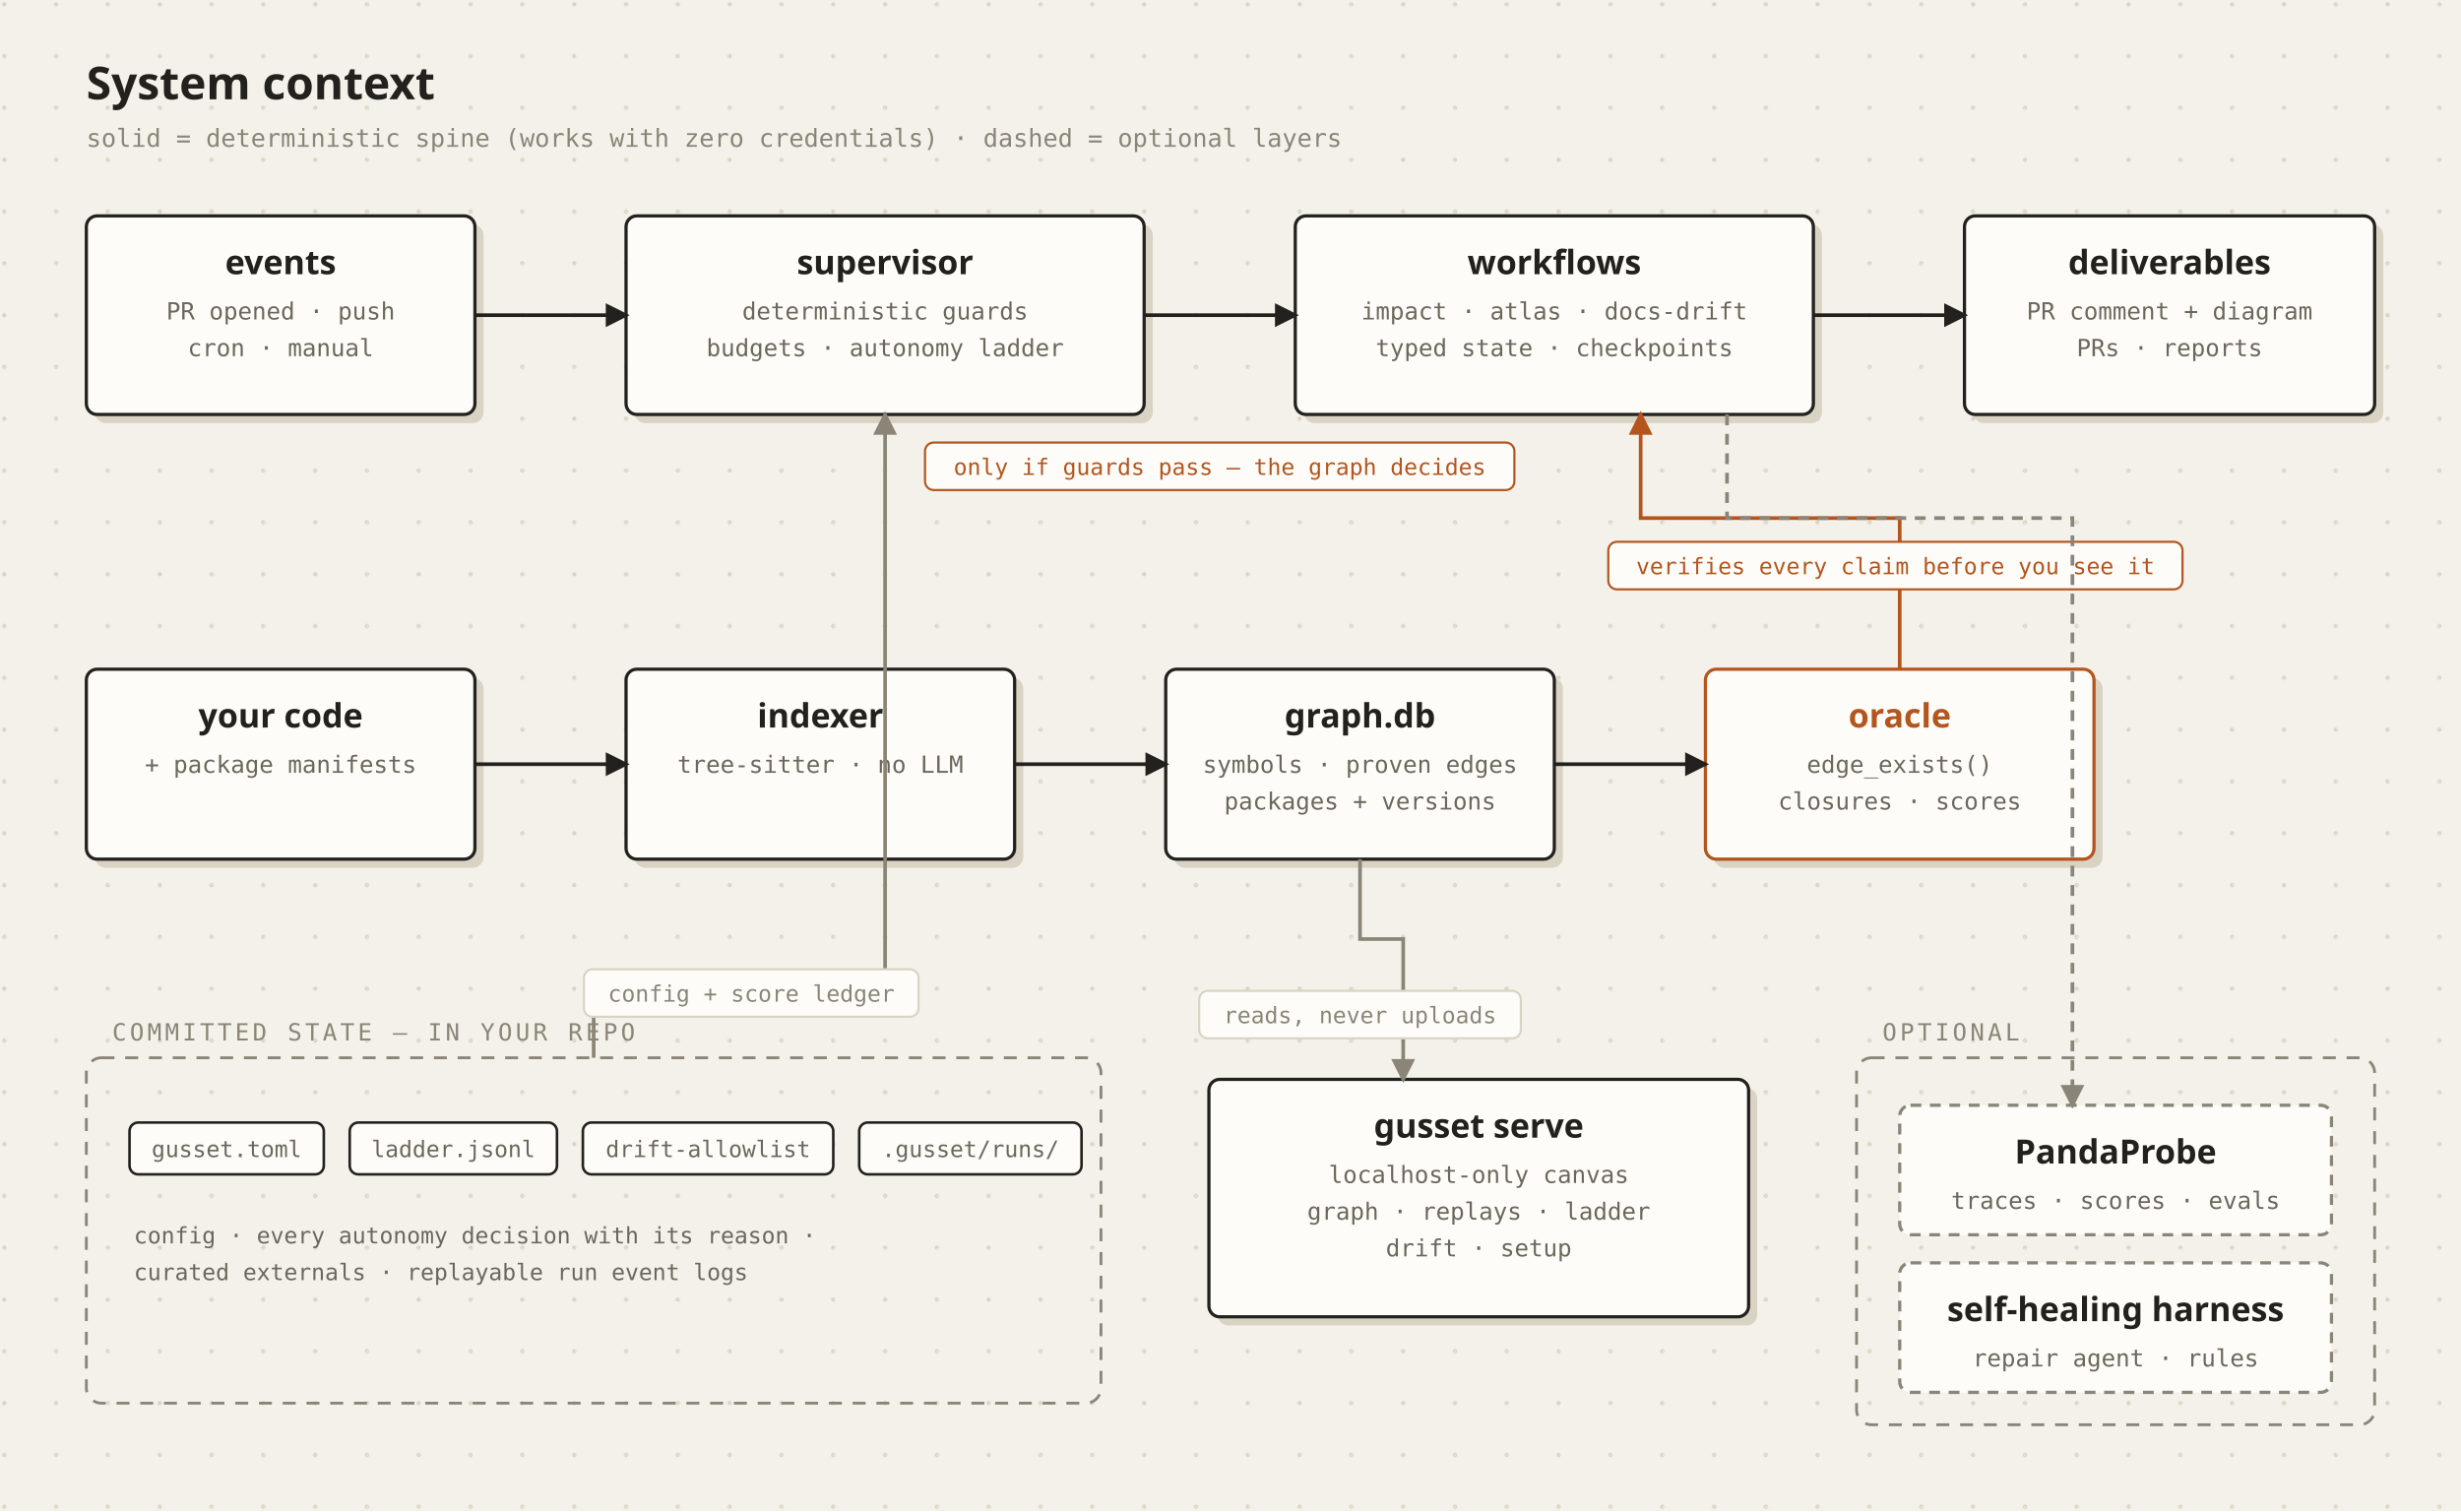
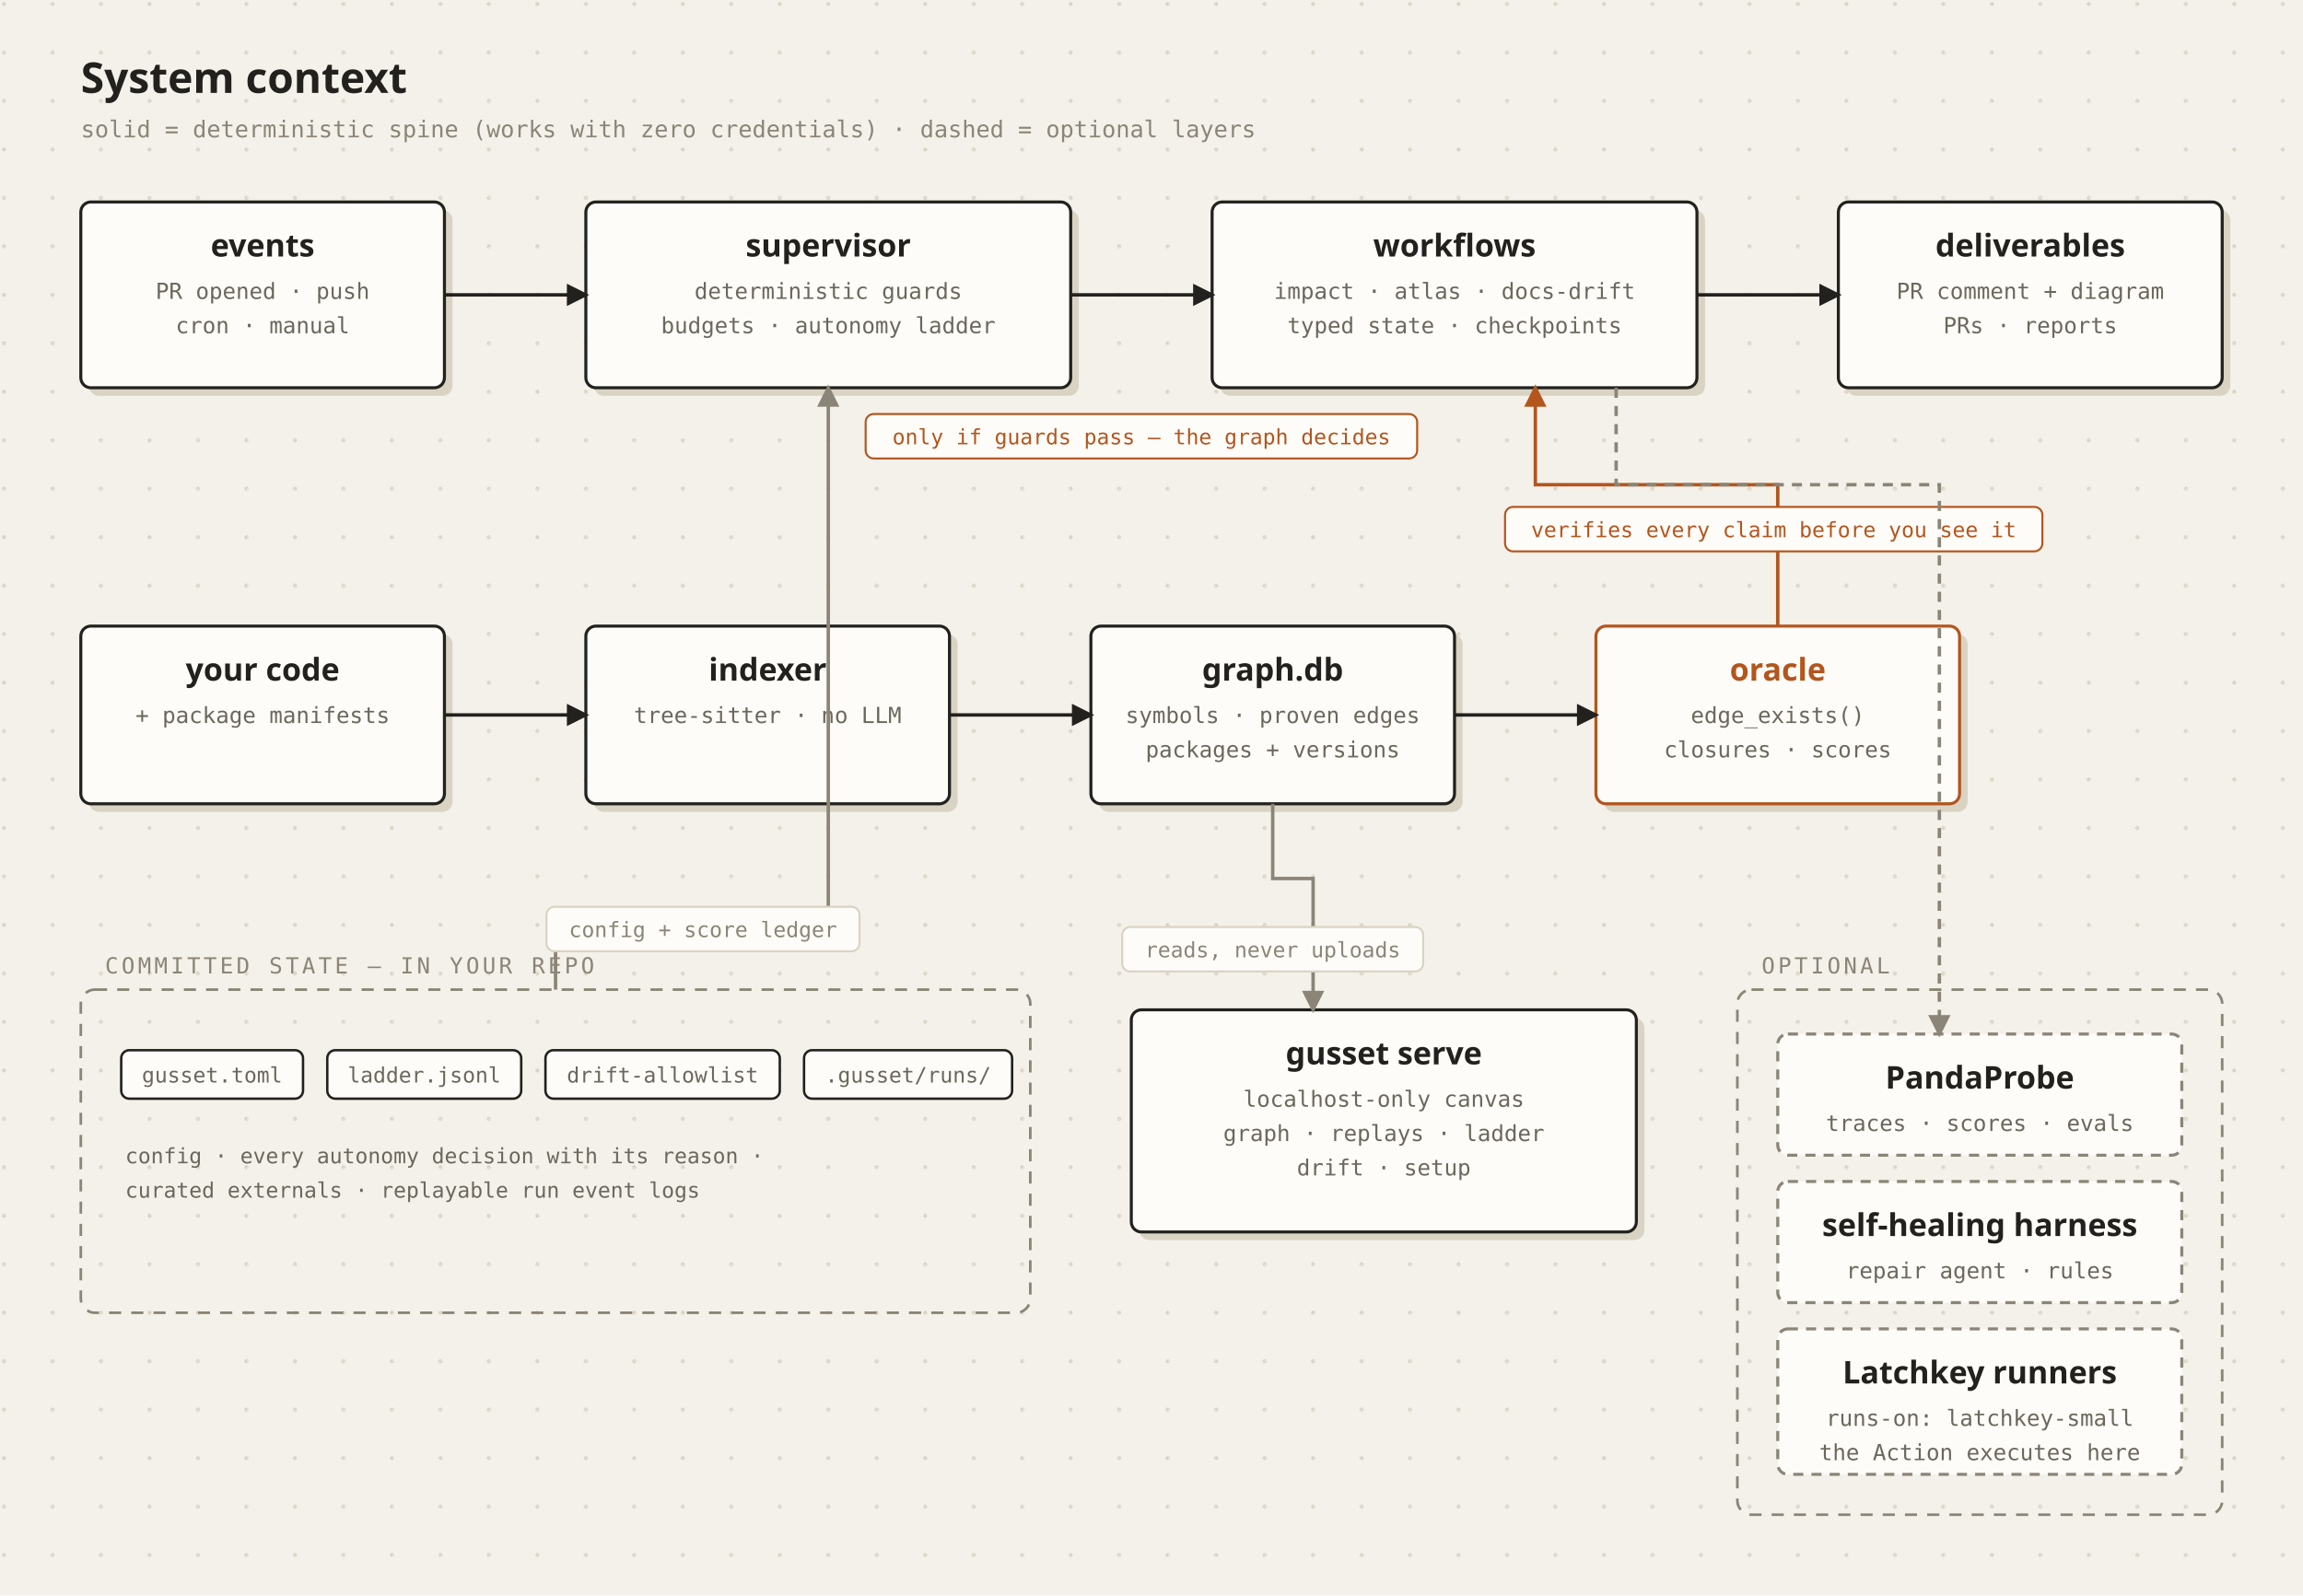
- <svg xmlns="http://www.w3.org/2000/svg" width="1140" height="700" viewBox="0 0 1140 700">
+ <svg xmlns="http://www.w3.org/2000/svg" width="1140" height="790" viewBox="0 0 1140 790">
  <defs>
    <marker id="m-22211d" viewBox="0 0 10 10" refX="8.5" refY="5" markerWidth="6.5" markerHeight="6.5" orient="auto-start-reverse">
      <path d="M0 0 L10 5 L0 10 z" fill="#22211d" />
    </marker>
    <marker id="m-b4551e" viewBox="0 0 10 10" refX="8.5" refY="5" markerWidth="6.5" markerHeight="6.5" orient="auto-start-reverse">
      <path d="M0 0 L10 5 L0 10 z" fill="#b4551e" />
    </marker>
    <marker id="m-2e7d4f" viewBox="0 0 10 10" refX="8.5" refY="5" markerWidth="6.5" markerHeight="6.5" orient="auto-start-reverse">
      <path d="M0 0 L10 5 L0 10 z" fill="#2e7d4f" />
    </marker>
    <marker id="m-c23934" viewBox="0 0 10 10" refX="8.5" refY="5" markerWidth="6.5" markerHeight="6.5" orient="auto-start-reverse">
      <path d="M0 0 L10 5 L0 10 z" fill="#c23934" />
    </marker>
    <marker id="m-8a8577" viewBox="0 0 10 10" refX="8.5" refY="5" markerWidth="6.5" markerHeight="6.5" orient="auto-start-reverse">
      <path d="M0 0 L10 5 L0 10 z" fill="#8a8577" />
    </marker>
    <pattern id="dots" width="24" height="24" patternUnits="userSpaceOnUse">
      <circle cx="2" cy="2" r="1" fill="#d9d3c4" />
    </pattern>
  </defs>
-   <rect width="1140" height="700" fill="#f4f1ea" />
-   <rect width="1140" height="700" fill="url(#dots)" />
+   <rect width="1140" height="790" fill="#f4f1ea" />
+   <rect width="1140" height="790" fill="url(#dots)" />
  <text x="40" y="46" font-family="Archivo, system-ui, sans-serif" font-weight="800" font-size="21" fill="#22211d">System context</text>
  <text x="40" y="68" font-family="'Spline Sans Mono', ui-monospace, Menlo, monospace" font-size="11.5" fill="#8a8577">solid = deterministic spine (works with zero credentials) · dashed = optional layers</text>
  <rect x="44" y="104" width="180" height="92" rx="5" fill="#d9d3c4" />
  <rect x="40" y="100" width="180" height="92" rx="5" fill="#fdfcf8" stroke="#22211d" stroke-width="1.5" />
  <text x="130.0" y="127" text-anchor="middle" font-family="Archivo, system-ui, sans-serif" font-weight="600" font-size="15.5" fill="#22211d">events</text>
  <text x="130.0" y="148" text-anchor="middle" font-family="'Spline Sans Mono', ui-monospace, Menlo, monospace" font-size="11" fill="#6b675c">PR opened · push</text>
  <text x="130.0" y="165" text-anchor="middle" font-family="'Spline Sans Mono', ui-monospace, Menlo, monospace" font-size="11" fill="#6b675c">cron · manual</text>
  <rect x="294" y="104" width="240" height="92" rx="5" fill="#d9d3c4" />
  <rect x="290" y="100" width="240" height="92" rx="5" fill="#fdfcf8" stroke="#22211d" stroke-width="1.5" />
  <text x="410.0" y="127" text-anchor="middle" font-family="Archivo, system-ui, sans-serif" font-weight="600" font-size="15.5" fill="#22211d">supervisor</text>
  <text x="410.0" y="148" text-anchor="middle" font-family="'Spline Sans Mono', ui-monospace, Menlo, monospace" font-size="11" fill="#6b675c">deterministic guards</text>
  <text x="410.0" y="165" text-anchor="middle" font-family="'Spline Sans Mono', ui-monospace, Menlo, monospace" font-size="11" fill="#6b675c">budgets · autonomy ladder</text>
  <rect x="604" y="104" width="240" height="92" rx="5" fill="#d9d3c4" />
  <rect x="600" y="100" width="240" height="92" rx="5" fill="#fdfcf8" stroke="#22211d" stroke-width="1.5" />
  <text x="720.0" y="127" text-anchor="middle" font-family="Archivo, system-ui, sans-serif" font-weight="600" font-size="15.5" fill="#22211d">workflows</text>
  <text x="720.0" y="148" text-anchor="middle" font-family="'Spline Sans Mono', ui-monospace, Menlo, monospace" font-size="11" fill="#6b675c">impact · atlas · docs-drift</text>
  <text x="720.0" y="165" text-anchor="middle" font-family="'Spline Sans Mono', ui-monospace, Menlo, monospace" font-size="11" fill="#6b675c">typed state · checkpoints</text>
  <rect x="914" y="104" width="190" height="92" rx="5" fill="#d9d3c4" />
  <rect x="910" y="100" width="190" height="92" rx="5" fill="#fdfcf8" stroke="#22211d" stroke-width="1.5" />
  <text x="1005.0" y="127" text-anchor="middle" font-family="Archivo, system-ui, sans-serif" font-weight="600" font-size="15.5" fill="#22211d">deliverables</text>
  <text x="1005.0" y="148" text-anchor="middle" font-family="'Spline Sans Mono', ui-monospace, Menlo, monospace" font-size="11" fill="#6b675c">PR comment + diagram</text>
  <text x="1005.0" y="165" text-anchor="middle" font-family="'Spline Sans Mono', ui-monospace, Menlo, monospace" font-size="11" fill="#6b675c">PRs · reports</text>
  <path d="M 220 146 L 290 146" fill="none" stroke="#22211d" stroke-width="1.7" marker-end="url(#m-22211d)" />
  <path d="M 530 146 L 600 146" fill="none" stroke="#22211d" stroke-width="1.7" marker-end="url(#m-22211d)" />
  <path d="M 840 146 L 910 146" fill="none" stroke="#22211d" stroke-width="1.7" marker-end="url(#m-22211d)" />
  <rect x="428.5" y="205" width="273" height="22" rx="4" fill="#fdfcf8" stroke="#b4551e" stroke-width="1" />
  <text x="565" y="220" text-anchor="middle" font-family="'Spline Sans Mono', ui-monospace, Menlo, monospace" font-size="10.5" fill="#b4551e">only if guards pass — the graph decides</text>
  <rect x="44" y="314" width="180" height="88" rx="5" fill="#d9d3c4" />
  <rect x="40" y="310" width="180" height="88" rx="5" fill="#fdfcf8" stroke="#22211d" stroke-width="1.5" />
  <text x="130.0" y="337" text-anchor="middle" font-family="Archivo, system-ui, sans-serif" font-weight="600" font-size="15.5" fill="#22211d">your code</text>
  <text x="130.0" y="358" text-anchor="middle" font-family="'Spline Sans Mono', ui-monospace, Menlo, monospace" font-size="11" fill="#6b675c">+ package manifests</text>
  <rect x="294" y="314" width="180" height="88" rx="5" fill="#d9d3c4" />
  <rect x="290" y="310" width="180" height="88" rx="5" fill="#fdfcf8" stroke="#22211d" stroke-width="1.5" />
  <text x="380.0" y="337" text-anchor="middle" font-family="Archivo, system-ui, sans-serif" font-weight="600" font-size="15.5" fill="#22211d">indexer</text>
  <text x="380.0" y="358" text-anchor="middle" font-family="'Spline Sans Mono', ui-monospace, Menlo, monospace" font-size="11" fill="#6b675c">tree-sitter · no LLM</text>
  <rect x="544" y="314" width="180" height="88" rx="5" fill="#d9d3c4" />
  <rect x="540" y="310" width="180" height="88" rx="5" fill="#fdfcf8" stroke="#22211d" stroke-width="1.5" />
  <text x="630.0" y="337" text-anchor="middle" font-family="Archivo, system-ui, sans-serif" font-weight="600" font-size="15.5" fill="#22211d">graph.db</text>
  <text x="630.0" y="358" text-anchor="middle" font-family="'Spline Sans Mono', ui-monospace, Menlo, monospace" font-size="11" fill="#6b675c">symbols · proven edges</text>
  <text x="630.0" y="375" text-anchor="middle" font-family="'Spline Sans Mono', ui-monospace, Menlo, monospace" font-size="11" fill="#6b675c">packages + versions</text>
  <rect x="794" y="314" width="180" height="88" rx="5" fill="#d9d3c4" />
  <rect x="790" y="310" width="180" height="88" rx="5" fill="#fdfcf8" stroke="#b4551e" stroke-width="1.5" />
  <text x="880.0" y="337" text-anchor="middle" font-family="Archivo, system-ui, sans-serif" font-weight="600" font-size="15.5" fill="#b4551e">oracle</text>
  <text x="880.0" y="358" text-anchor="middle" font-family="'Spline Sans Mono', ui-monospace, Menlo, monospace" font-size="11" fill="#6b675c">edge_exists()</text>
  <text x="880.0" y="375" text-anchor="middle" font-family="'Spline Sans Mono', ui-monospace, Menlo, monospace" font-size="11" fill="#6b675c">closures · scores</text>
  <path d="M 220 354 L 290 354" fill="none" stroke="#22211d" stroke-width="1.7" marker-end="url(#m-22211d)" />
  <path d="M 470 354 L 540 354" fill="none" stroke="#22211d" stroke-width="1.7" marker-end="url(#m-22211d)" />
  <path d="M 720 354 L 790 354" fill="none" stroke="#22211d" stroke-width="1.7" marker-end="url(#m-22211d)" />
  <path d="M 880 310 L 880 240 L 760 240 L 760 192" fill="none" stroke="#b4551e" stroke-width="1.7" marker-end="url(#m-b4551e)" />
  <rect x="745.0" y="251" width="266" height="22" rx="4" fill="#fdfcf8" stroke="#b4551e" stroke-width="1" />
  <text x="878" y="266" text-anchor="middle" font-family="'Spline Sans Mono', ui-monospace, Menlo, monospace" font-size="10.5" fill="#b4551e">verifies every claim before you see it</text>
  <rect x="40" y="490" width="470" height="160" rx="7" fill="none" stroke="#8a8577" stroke-width="1.3" stroke-dasharray="6 5" />
  <text x="52" y="482" font-family="'Spline Sans Mono', ui-monospace, Menlo, monospace" font-size="11" letter-spacing="1.5" fill="#8a8577">COMMITTED STATE — IN YOUR REPO</text>
  <rect x="60" y="520" width="90" height="24" rx="4" fill="#fdfcf8" stroke="#22211d" stroke-width="1.2" />
  <text x="105.0" y="536" text-anchor="middle" font-family="'Spline Sans Mono', ui-monospace, Menlo, monospace" font-size="10.5" fill="#6b675c">gusset.toml</text>
  <rect x="162" y="520" width="96" height="24" rx="4" fill="#fdfcf8" stroke="#22211d" stroke-width="1.2" />
  <text x="210.0" y="536" text-anchor="middle" font-family="'Spline Sans Mono', ui-monospace, Menlo, monospace" font-size="10.5" fill="#6b675c">ladder.jsonl</text>
  <rect x="270" y="520" width="116" height="24" rx="4" fill="#fdfcf8" stroke="#22211d" stroke-width="1.2" />
  <text x="328.0" y="536" text-anchor="middle" font-family="'Spline Sans Mono', ui-monospace, Menlo, monospace" font-size="10.5" fill="#6b675c">drift-allowlist</text>
  <rect x="398" y="520" width="103" height="24" rx="4" fill="#fdfcf8" stroke="#22211d" stroke-width="1.2" />
  <text x="449.5" y="536" text-anchor="middle" font-family="'Spline Sans Mono', ui-monospace, Menlo, monospace" font-size="10.5" fill="#6b675c">.gusset/runs/</text>
  <text x="62" y="576" font-family="'Spline Sans Mono', ui-monospace, Menlo, monospace" font-size="10.5" fill="#6b675c">config · every autonomy decision with its reason ·</text>
  <text x="62" y="593" font-family="'Spline Sans Mono', ui-monospace, Menlo, monospace" font-size="10.5" fill="#6b675c">curated externals · replayable run event logs</text>
  <path d="M 275 490 L 275 460 L 410 460 L 410 192" fill="none" stroke="#8a8577" stroke-width="1.7" marker-end="url(#m-8a8577)" />
  <rect x="270.5" y="449" width="155" height="22" rx="4" fill="#fdfcf8" stroke="#d9d3c4" stroke-width="1" />
  <text x="348" y="464" text-anchor="middle" font-family="'Spline Sans Mono', ui-monospace, Menlo, monospace" font-size="10.5" fill="#8a8577">config + score ledger</text>
  <rect x="564" y="504" width="250" height="110" rx="5" fill="#d9d3c4" />
  <rect x="560" y="500" width="250" height="110" rx="5" fill="#fdfcf8" stroke="#22211d" stroke-width="1.5" />
  <text x="685.0" y="527" text-anchor="middle" font-family="Archivo, system-ui, sans-serif" font-weight="600" font-size="15.5" fill="#22211d">gusset serve</text>
  <text x="685.0" y="548" text-anchor="middle" font-family="'Spline Sans Mono', ui-monospace, Menlo, monospace" font-size="11" fill="#6b675c">localhost-only canvas</text>
  <text x="685.0" y="565" text-anchor="middle" font-family="'Spline Sans Mono', ui-monospace, Menlo, monospace" font-size="11" fill="#6b675c">graph · replays · ladder</text>
  <text x="685.0" y="582" text-anchor="middle" font-family="'Spline Sans Mono', ui-monospace, Menlo, monospace" font-size="11" fill="#6b675c">drift · setup</text>
  <path d="M 630 398 L 630 435 L 650 435 L 650 500" fill="none" stroke="#8a8577" stroke-width="1.7" marker-end="url(#m-8a8577)" />
  <rect x="555.5" y="459" width="149" height="22" rx="4" fill="#fdfcf8" stroke="#d9d3c4" stroke-width="1" />
  <text x="630" y="474" text-anchor="middle" font-family="'Spline Sans Mono', ui-monospace, Menlo, monospace" font-size="10.5" fill="#8a8577">reads, never uploads</text>
-   <rect x="860" y="490" width="240" height="170" rx="7" fill="none" stroke="#8a8577" stroke-width="1.3" stroke-dasharray="6 5" />
+   <rect x="860" y="490" width="240" height="260" rx="7" fill="none" stroke="#8a8577" stroke-width="1.3" stroke-dasharray="6 5" />
  <text x="872" y="482" font-family="'Spline Sans Mono', ui-monospace, Menlo, monospace" font-size="11" letter-spacing="1.5" fill="#8a8577">OPTIONAL</text>
  <rect x="880" y="512" width="200" height="60" rx="5" fill="#fdfcf8" stroke="#8a8577" stroke-width="1.5" stroke-dasharray="5 4" />
  <text x="980.0" y="539" text-anchor="middle" font-family="Archivo, system-ui, sans-serif" font-weight="600" font-size="15.5" fill="#22211d">PandaProbe</text>
  <text x="980.0" y="560" text-anchor="middle" font-family="'Spline Sans Mono', ui-monospace, Menlo, monospace" font-size="11" fill="#6b675c">traces · scores · evals</text>
  <rect x="880" y="585" width="200" height="60" rx="5" fill="#fdfcf8" stroke="#8a8577" stroke-width="1.5" stroke-dasharray="5 4" />
  <text x="980.0" y="612" text-anchor="middle" font-family="Archivo, system-ui, sans-serif" font-weight="600" font-size="15.5" fill="#22211d">self-healing harness</text>
  <text x="980.0" y="633" text-anchor="middle" font-family="'Spline Sans Mono', ui-monospace, Menlo, monospace" font-size="11" fill="#6b675c">repair agent · rules</text>
+   <rect x="880" y="658" width="200" height="72" rx="5" fill="#fdfcf8" stroke="#8a8577" stroke-width="1.5" stroke-dasharray="5 4" />
+   <text x="980.0" y="685" text-anchor="middle" font-family="Archivo, system-ui, sans-serif" font-weight="600" font-size="15.5" fill="#22211d">Latchkey runners</text>
+   <text x="980.0" y="706" text-anchor="middle" font-family="'Spline Sans Mono', ui-monospace, Menlo, monospace" font-size="11" fill="#6b675c">runs-on: latchkey-small</text>
+   <text x="980.0" y="723" text-anchor="middle" font-family="'Spline Sans Mono', ui-monospace, Menlo, monospace" font-size="11" fill="#6b675c">the Action executes here</text>
  <path d="M 800 192 L 800 240 L 960 240 L 960 512" fill="none" stroke="#8a8577" stroke-width="1.7" stroke-dasharray="5 4" marker-end="url(#m-8a8577)" />
</svg>
